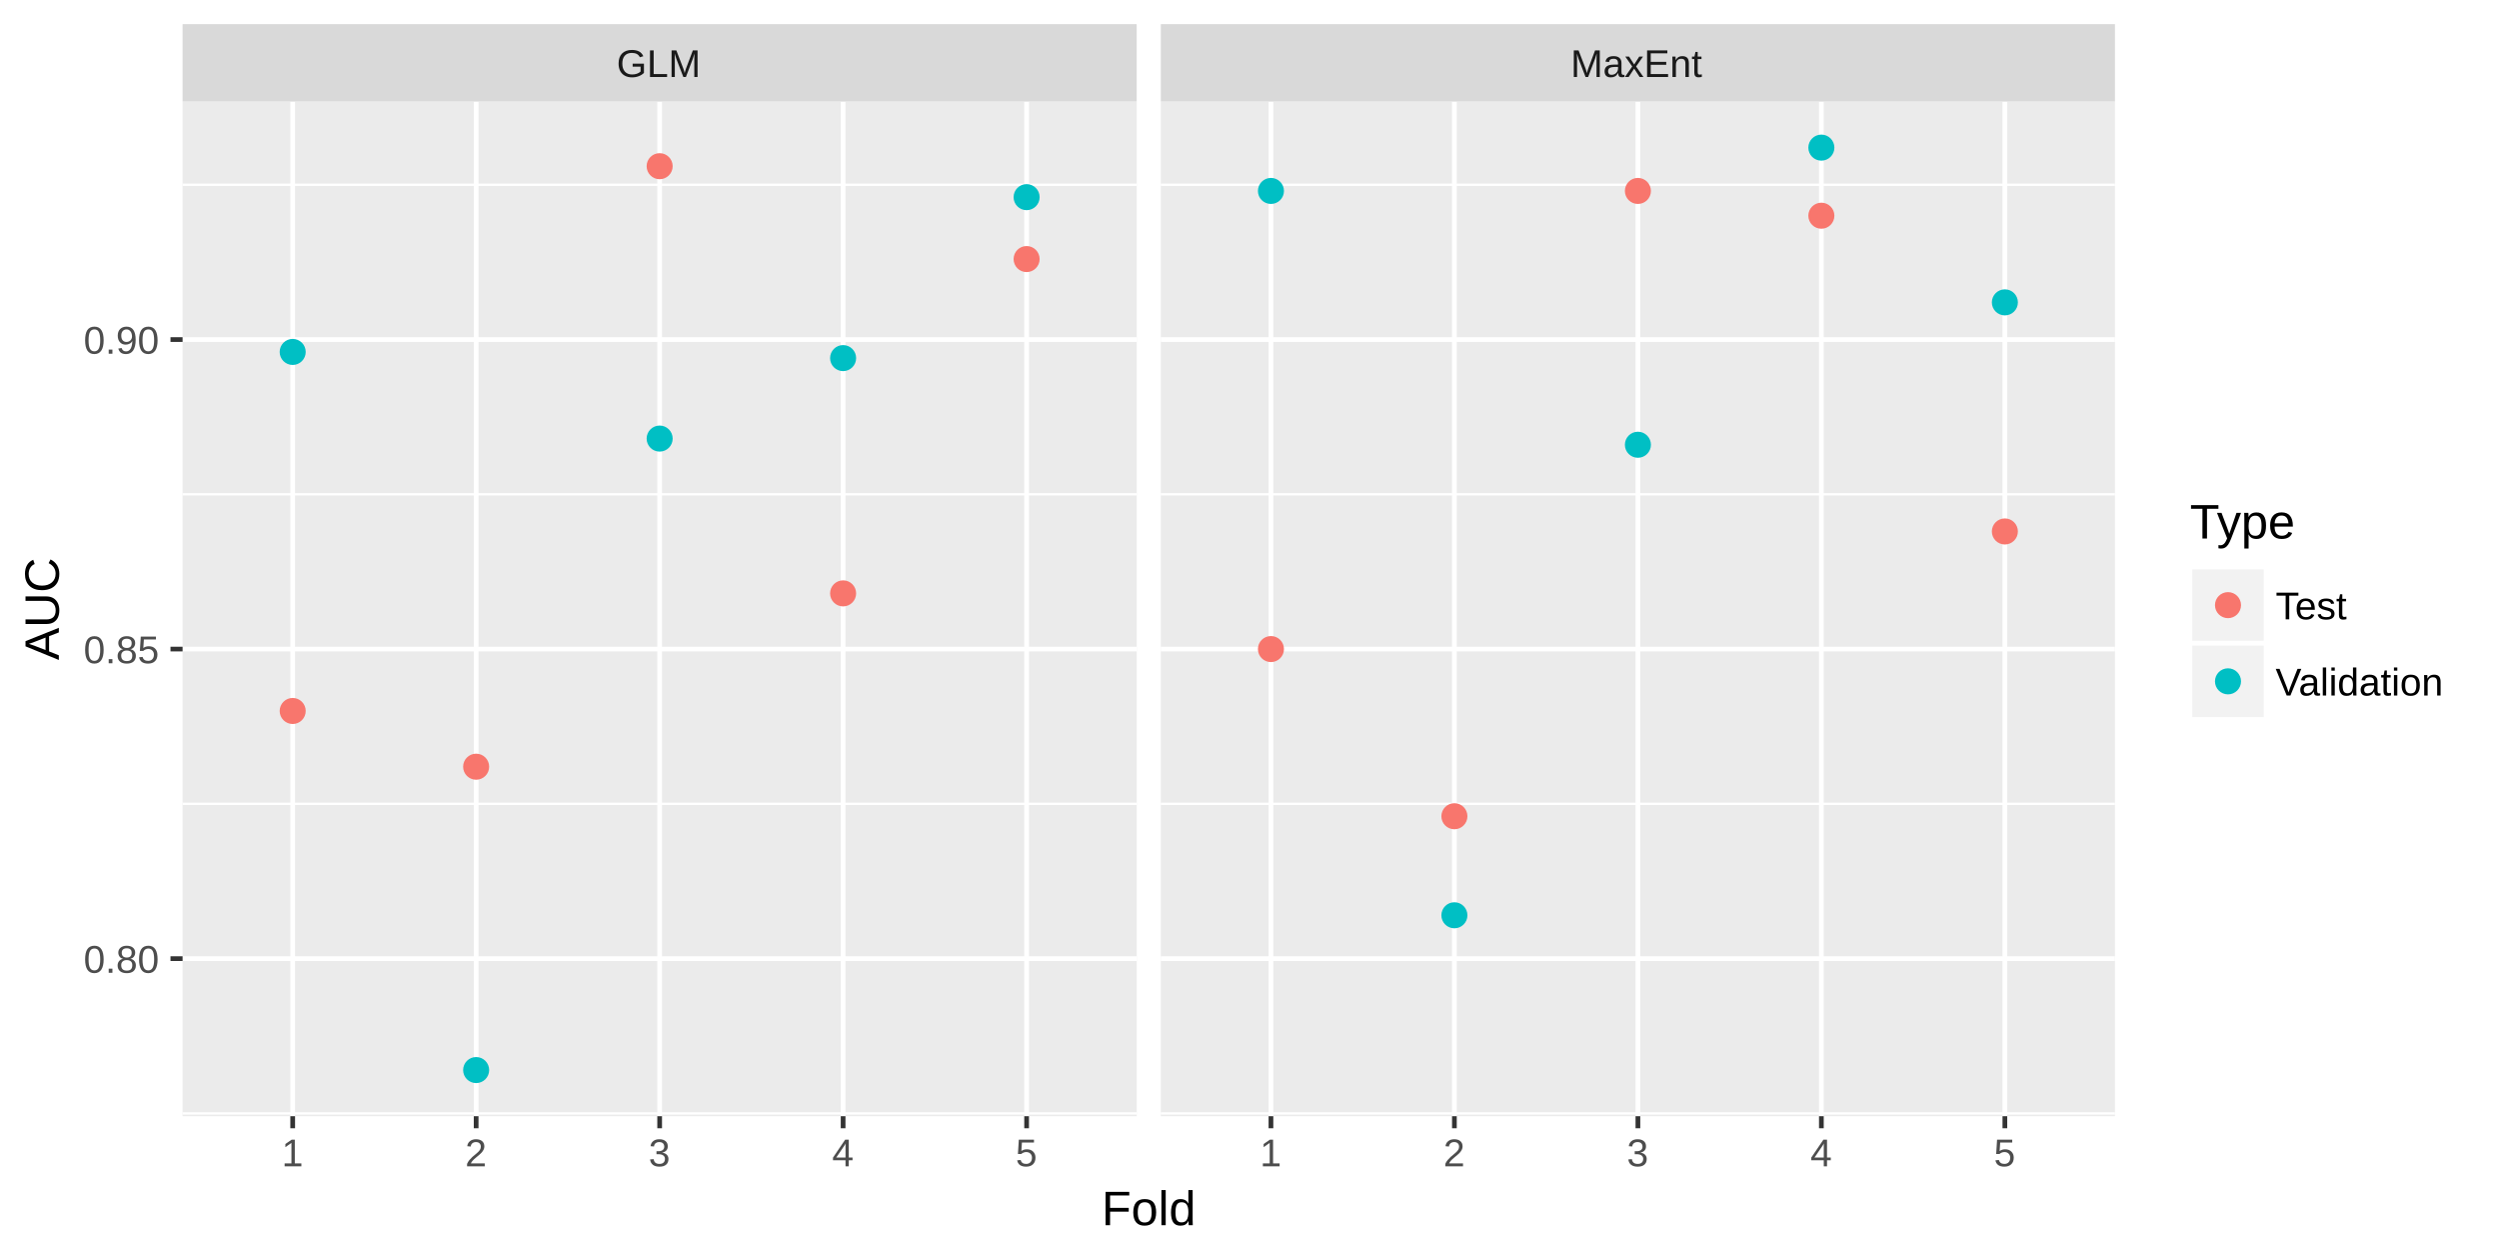
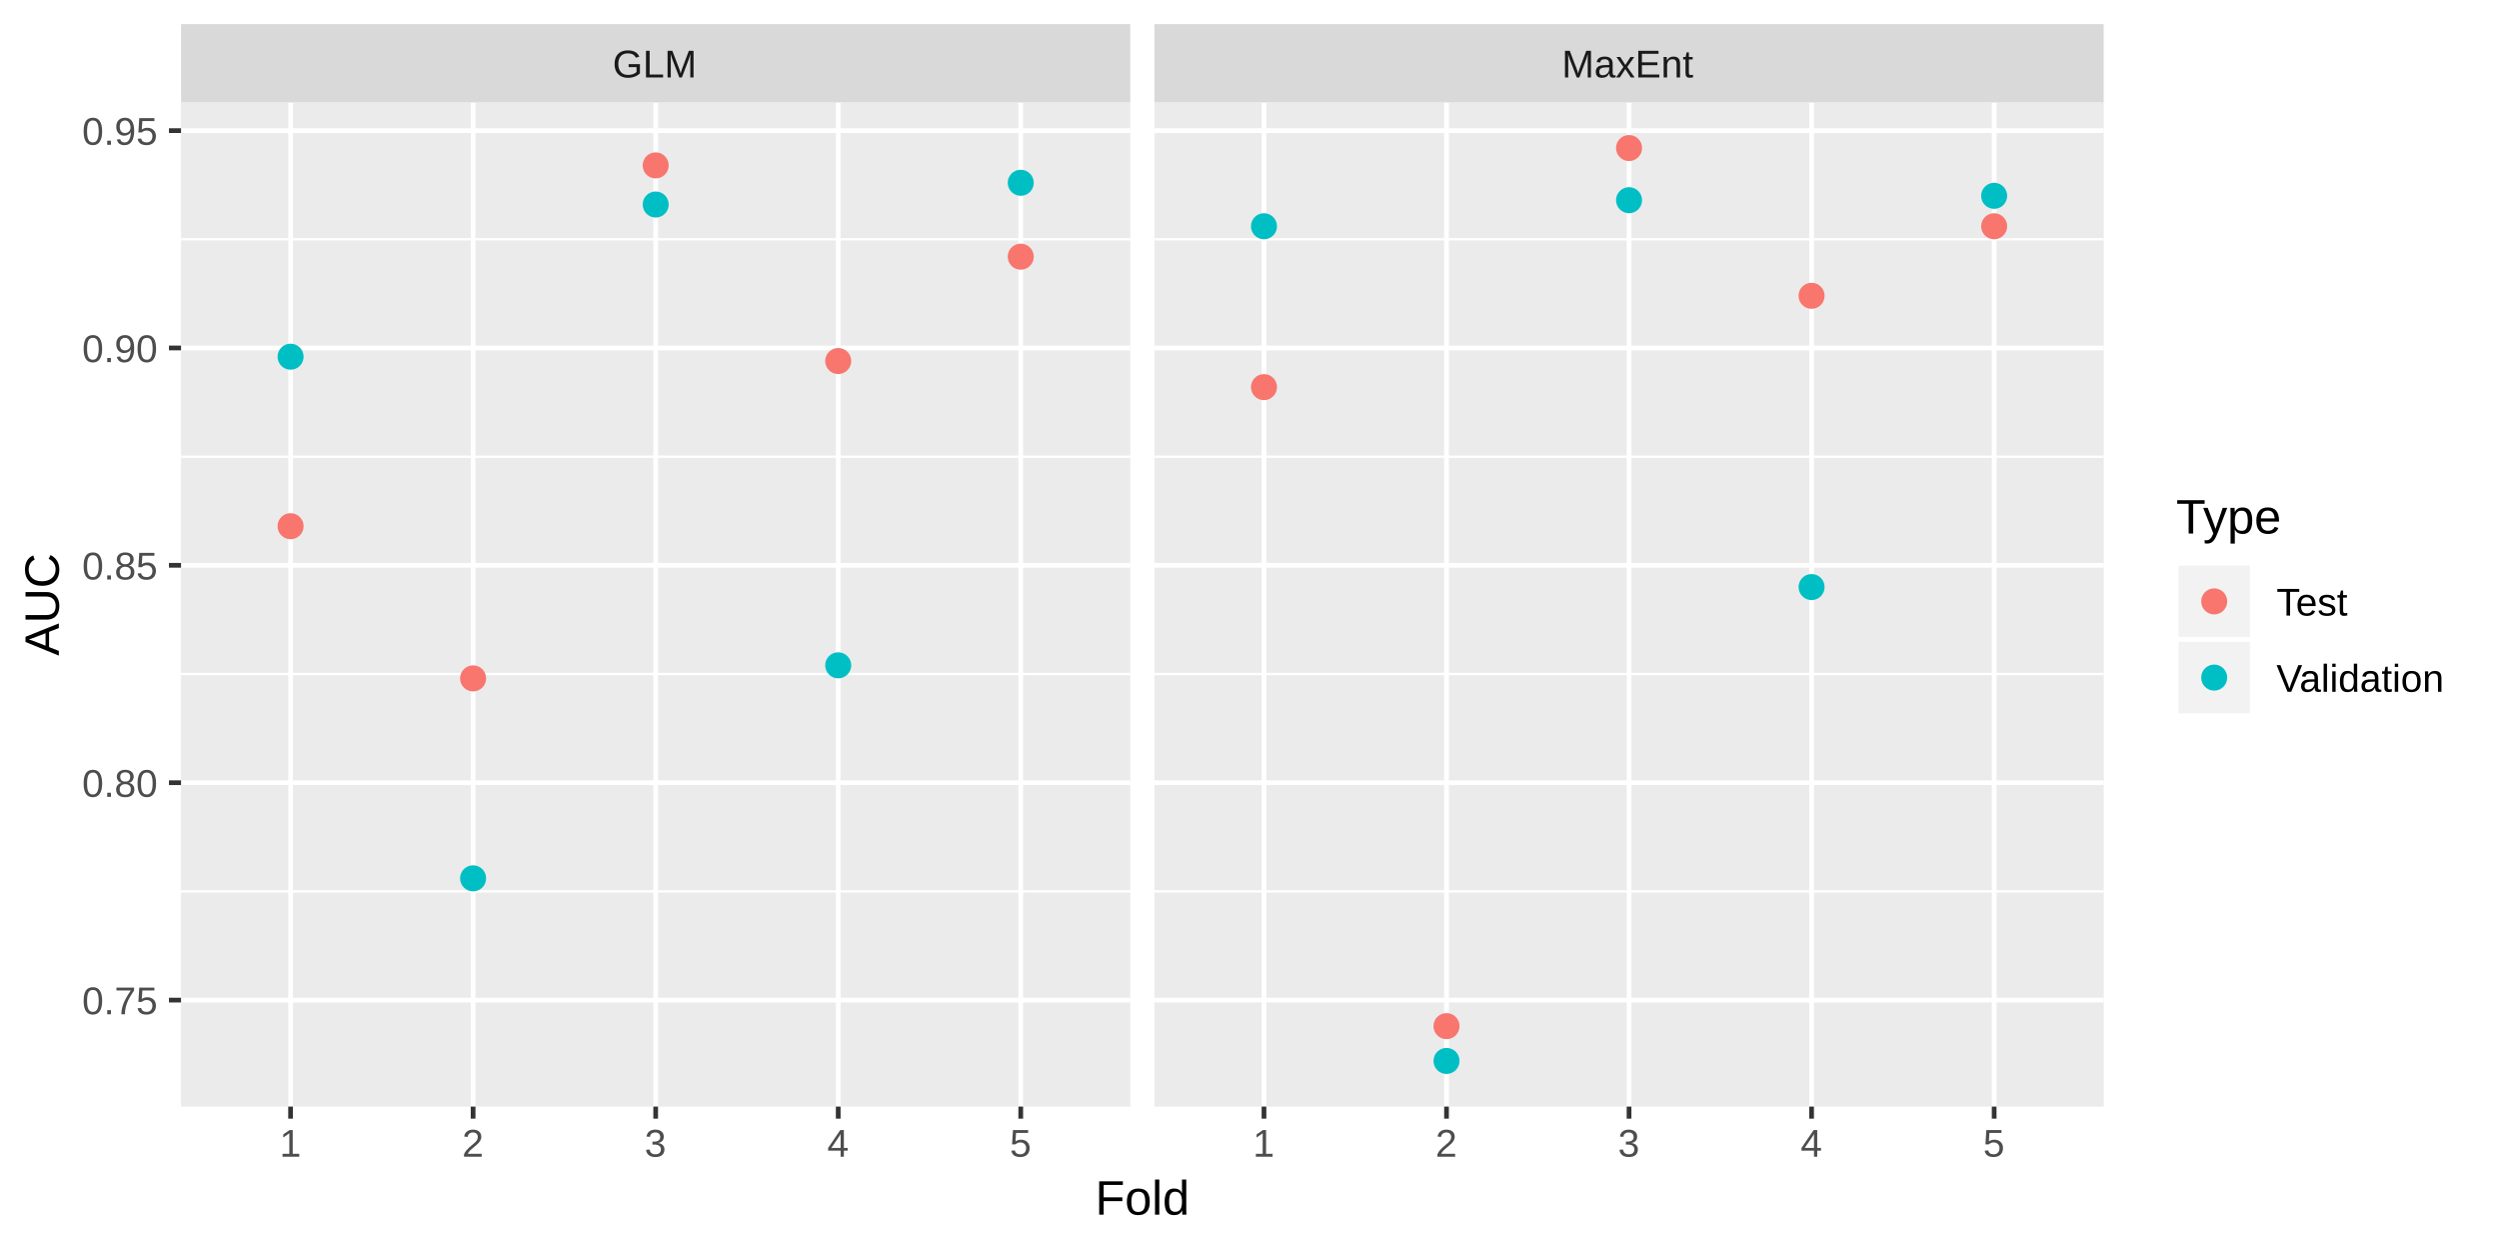
<svg xmlns="http://www.w3.org/2000/svg" viewBox="0 0 566.93 283.46">
  <defs>
    <style type="text/css">
    line, polyline, path, rect, circle {
      fill: none;
      stroke: #000000;
      stroke-linecap: round;
      stroke-linejoin: round;
      stroke-miterlimit: 10.00;
    }
  </style>
  </defs>
  <rect width="100%" height="100%" style="stroke: none; fill: #FFFFFF;" />
  <rect x="0.00" y="0.00" width="566.93" height="283.46" style="stroke-width: 1.07; stroke: #FFFFFF; fill: #FFFFFF;" />
  <defs>
-     <clipPath id="cpNDEuNDIyNnwyNTcuODczfDI1My4xMjF8MjMuMDE2NQ==">
-       <rect x="41.42" y="23.02" width="216.45" height="230.10" />
+     <clipPath id="cpNDEuMDczNXwyNTYuNDE5fDI1MC45Mzl8MjMuMjE1Mw==">
+       <rect x="41.07" y="23.22" width="215.35" height="227.72" />
    </clipPath>
  </defs>
-   <rect x="41.42" y="23.02" width="216.45" height="230.10" style="stroke-width: 1.07; stroke: none; fill: #EBEBEB;" clip-path="url(#cpNDEuNDIyNnwyNTcuODczfDI1My4xMjF8MjMuMDE2NQ==)" />
-   <polyline points="41.42,252.49 257.87,252.49 " style="stroke-width: 0.53; stroke: #FFFFFF; stroke-linecap: butt;" clip-path="url(#cpNDEuNDIyNnwyNTcuODczfDI1My4xMjF8MjMuMDE2NQ==)" />
-   <polyline points="41.42,182.29 257.87,182.29 " style="stroke-width: 0.53; stroke: #FFFFFF; stroke-linecap: butt;" clip-path="url(#cpNDEuNDIyNnwyNTcuODczfDI1My4xMjF8MjMuMDE2NQ==)" />
-   <polyline points="41.42,112.10 257.87,112.10 " style="stroke-width: 0.53; stroke: #FFFFFF; stroke-linecap: butt;" clip-path="url(#cpNDEuNDIyNnwyNTcuODczfDI1My4xMjF8MjMuMDE2NQ==)" />
-   <polyline points="41.42,41.90 257.87,41.90 " style="stroke-width: 0.53; stroke: #FFFFFF; stroke-linecap: butt;" clip-path="url(#cpNDEuNDIyNnwyNTcuODczfDI1My4xMjF8MjMuMDE2NQ==)" />
-   <polyline points="41.42,217.39 257.87,217.39 " style="stroke-width: 1.07; stroke: #FFFFFF; stroke-linecap: butt;" clip-path="url(#cpNDEuNDIyNnwyNTcuODczfDI1My4xMjF8MjMuMDE2NQ==)" />
-   <polyline points="41.42,147.19 257.87,147.19 " style="stroke-width: 1.07; stroke: #FFFFFF; stroke-linecap: butt;" clip-path="url(#cpNDEuNDIyNnwyNTcuODczfDI1My4xMjF8MjMuMDE2NQ==)" />
-   <polyline points="41.42,77.00 257.87,77.00 " style="stroke-width: 1.07; stroke: #FFFFFF; stroke-linecap: butt;" clip-path="url(#cpNDEuNDIyNnwyNTcuODczfDI1My4xMjF8MjMuMDE2NQ==)" />
-   <polyline points="66.40,253.12 66.40,23.02 " style="stroke-width: 1.07; stroke: #FFFFFF; stroke-linecap: butt;" clip-path="url(#cpNDEuNDIyNnwyNTcuODczfDI1My4xMjF8MjMuMDE2NQ==)" />
-   <polyline points="108.02,253.12 108.02,23.02 " style="stroke-width: 1.07; stroke: #FFFFFF; stroke-linecap: butt;" clip-path="url(#cpNDEuNDIyNnwyNTcuODczfDI1My4xMjF8MjMuMDE2NQ==)" />
-   <polyline points="149.65,253.12 149.65,23.02 " style="stroke-width: 1.07; stroke: #FFFFFF; stroke-linecap: butt;" clip-path="url(#cpNDEuNDIyNnwyNTcuODczfDI1My4xMjF8MjMuMDE2NQ==)" />
-   <polyline points="191.27,253.12 191.27,23.02 " style="stroke-width: 1.07; stroke: #FFFFFF; stroke-linecap: butt;" clip-path="url(#cpNDEuNDIyNnwyNTcuODczfDI1My4xMjF8MjMuMDE2NQ==)" />
-   <polyline points="232.90,253.12 232.90,23.02 " style="stroke-width: 1.07; stroke: #FFFFFF; stroke-linecap: butt;" clip-path="url(#cpNDEuNDIyNnwyNTcuODczfDI1My4xMjF8MjMuMDE2NQ==)" />
-   <circle cx="66.40" cy="161.23" r="1.95pt" style="stroke-width: 0.71; stroke: #F8766D; fill: #F8766D;" clip-path="url(#cpNDEuNDIyNnwyNTcuODczfDI1My4xMjF8MjMuMDE2NQ==)" />
-   <circle cx="66.40" cy="79.81" r="1.95pt" style="stroke-width: 0.71; stroke: #00BFC4; fill: #00BFC4;" clip-path="url(#cpNDEuNDIyNnwyNTcuODczfDI1My4xMjF8MjMuMDE2NQ==)" />
-   <circle cx="108.02" cy="173.87" r="1.95pt" style="stroke-width: 0.71; stroke: #F8766D; fill: #F8766D;" clip-path="url(#cpNDEuNDIyNnwyNTcuODczfDI1My4xMjF8MjMuMDE2NQ==)" />
-   <circle cx="108.02" cy="242.66" r="1.95pt" style="stroke-width: 0.71; stroke: #00BFC4; fill: #00BFC4;" clip-path="url(#cpNDEuNDIyNnwyNTcuODczfDI1My4xMjF8MjMuMDE2NQ==)" />
-   <circle cx="149.65" cy="37.69" r="1.95pt" style="stroke-width: 0.71; stroke: #F8766D; fill: #F8766D;" clip-path="url(#cpNDEuNDIyNnwyNTcuODczfDI1My4xMjF8MjMuMDE2NQ==)" />
-   <circle cx="149.65" cy="99.46" r="1.95pt" style="stroke-width: 0.71; stroke: #00BFC4; fill: #00BFC4;" clip-path="url(#cpNDEuNDIyNnwyNTcuODczfDI1My4xMjF8MjMuMDE2NQ==)" />
-   <circle cx="191.27" cy="134.56" r="1.95pt" style="stroke-width: 0.71; stroke: #F8766D; fill: #F8766D;" clip-path="url(#cpNDEuNDIyNnwyNTcuODczfDI1My4xMjF8MjMuMDE2NQ==)" />
-   <circle cx="191.27" cy="81.21" r="1.95pt" style="stroke-width: 0.71; stroke: #00BFC4; fill: #00BFC4;" clip-path="url(#cpNDEuNDIyNnwyNTcuODczfDI1My4xMjF8MjMuMDE2NQ==)" />
-   <circle cx="232.90" cy="58.75" r="1.95pt" style="stroke-width: 0.71; stroke: #F8766D; fill: #F8766D;" clip-path="url(#cpNDEuNDIyNnwyNTcuODczfDI1My4xMjF8MjMuMDE2NQ==)" />
-   <circle cx="232.90" cy="44.71" r="1.95pt" style="stroke-width: 0.71; stroke: #00BFC4; fill: #00BFC4;" clip-path="url(#cpNDEuNDIyNnwyNTcuODczfDI1My4xMjF8MjMuMDE2NQ==)" />
+   <rect x="41.07" y="23.22" width="215.35" height="227.72" style="stroke-width: 1.07; stroke: none; fill: #EBEBEB;" clip-path="url(#cpNDEuMDczNXwyNTYuNDE5fDI1MC45Mzl8MjMuMjE1Mw==)" />
+   <polyline points="41.07,202.14 256.42,202.14 " style="stroke-width: 0.53; stroke: #FFFFFF; stroke-linecap: butt;" clip-path="url(#cpNDEuMDczNXwyNTYuNDE5fDI1MC45Mzl8MjMuMjE1Mw==)" />
+   <polyline points="41.07,152.85 256.42,152.85 " style="stroke-width: 0.53; stroke: #FFFFFF; stroke-linecap: butt;" clip-path="url(#cpNDEuMDczNXwyNTYuNDE5fDI1MC45Mzl8MjMuMjE1Mw==)" />
+   <polyline points="41.07,103.56 256.42,103.56 " style="stroke-width: 0.53; stroke: #FFFFFF; stroke-linecap: butt;" clip-path="url(#cpNDEuMDczNXwyNTYuNDE5fDI1MC45Mzl8MjMuMjE1Mw==)" />
+   <polyline points="41.07,54.27 256.42,54.27 " style="stroke-width: 0.53; stroke: #FFFFFF; stroke-linecap: butt;" clip-path="url(#cpNDEuMDczNXwyNTYuNDE5fDI1MC45Mzl8MjMuMjE1Mw==)" />
+   <polyline points="41.07,226.79 256.42,226.79 " style="stroke-width: 1.07; stroke: #FFFFFF; stroke-linecap: butt;" clip-path="url(#cpNDEuMDczNXwyNTYuNDE5fDI1MC45Mzl8MjMuMjE1Mw==)" />
+   <polyline points="41.07,177.50 256.42,177.50 " style="stroke-width: 1.07; stroke: #FFFFFF; stroke-linecap: butt;" clip-path="url(#cpNDEuMDczNXwyNTYuNDE5fDI1MC45Mzl8MjMuMjE1Mw==)" />
+   <polyline points="41.07,128.20 256.42,128.20 " style="stroke-width: 1.07; stroke: #FFFFFF; stroke-linecap: butt;" clip-path="url(#cpNDEuMDczNXwyNTYuNDE5fDI1MC45Mzl8MjMuMjE1Mw==)" />
+   <polyline points="41.07,78.91 256.42,78.91 " style="stroke-width: 1.07; stroke: #FFFFFF; stroke-linecap: butt;" clip-path="url(#cpNDEuMDczNXwyNTYuNDE5fDI1MC45Mzl8MjMuMjE1Mw==)" />
+   <polyline points="41.07,29.62 256.42,29.62 " style="stroke-width: 1.07; stroke: #FFFFFF; stroke-linecap: butt;" clip-path="url(#cpNDEuMDczNXwyNTYuNDE5fDI1MC45Mzl8MjMuMjE1Mw==)" />
+   <polyline points="65.92,250.94 65.92,23.22 " style="stroke-width: 1.07; stroke: #FFFFFF; stroke-linecap: butt;" clip-path="url(#cpNDEuMDczNXwyNTYuNDE5fDI1MC45Mzl8MjMuMjE1Mw==)" />
+   <polyline points="107.33,250.94 107.33,23.22 " style="stroke-width: 1.07; stroke: #FFFFFF; stroke-linecap: butt;" clip-path="url(#cpNDEuMDczNXwyNTYuNDE5fDI1MC45Mzl8MjMuMjE1Mw==)" />
+   <polyline points="148.75,250.94 148.75,23.22 " style="stroke-width: 1.07; stroke: #FFFFFF; stroke-linecap: butt;" clip-path="url(#cpNDEuMDczNXwyNTYuNDE5fDI1MC45Mzl8MjMuMjE1Mw==)" />
+   <polyline points="190.16,250.94 190.16,23.22 " style="stroke-width: 1.07; stroke: #FFFFFF; stroke-linecap: butt;" clip-path="url(#cpNDEuMDczNXwyNTYuNDE5fDI1MC45Mzl8MjMuMjE1Mw==)" />
+   <polyline points="231.57,250.94 231.57,23.22 " style="stroke-width: 1.07; stroke: #FFFFFF; stroke-linecap: butt;" clip-path="url(#cpNDEuMDczNXwyNTYuNDE5fDI1MC45Mzl8MjMuMjE1Mw==)" />
+   <circle cx="65.92" cy="119.33" r="1.95pt" style="stroke-width: 0.71; stroke: #F8766D; fill: #F8766D;" clip-path="url(#cpNDEuMDczNXwyNTYuNDE5fDI1MC45Mzl8MjMuMjE1Mw==)" />
+   <circle cx="65.92" cy="80.89" r="1.95pt" style="stroke-width: 0.71; stroke: #00BFC4; fill: #00BFC4;" clip-path="url(#cpNDEuMDczNXwyNTYuNDE5fDI1MC45Mzl8MjMuMjE1Mw==)" />
+   <circle cx="107.33" cy="153.84" r="1.95pt" style="stroke-width: 0.71; stroke: #F8766D; fill: #F8766D;" clip-path="url(#cpNDEuMDczNXwyNTYuNDE5fDI1MC45Mzl8MjMuMjE1Mw==)" />
+   <circle cx="107.33" cy="199.18" r="1.95pt" style="stroke-width: 0.71; stroke: #00BFC4; fill: #00BFC4;" clip-path="url(#cpNDEuMDczNXwyNTYuNDE5fDI1MC45Mzl8MjMuMjE1Mw==)" />
+   <circle cx="148.75" cy="37.51" r="1.95pt" style="stroke-width: 0.71; stroke: #F8766D; fill: #F8766D;" clip-path="url(#cpNDEuMDczNXwyNTYuNDE5fDI1MC45Mzl8MjMuMjE1Mw==)" />
+   <circle cx="148.75" cy="46.38" r="1.95pt" style="stroke-width: 0.71; stroke: #00BFC4; fill: #00BFC4;" clip-path="url(#cpNDEuMDczNXwyNTYuNDE5fDI1MC45Mzl8MjMuMjE1Mw==)" />
+   <circle cx="190.16" cy="81.87" r="1.95pt" style="stroke-width: 0.71; stroke: #F8766D; fill: #F8766D;" clip-path="url(#cpNDEuMDczNXwyNTYuNDE5fDI1MC45Mzl8MjMuMjE1Mw==)" />
+   <circle cx="190.16" cy="150.88" r="1.95pt" style="stroke-width: 0.71; stroke: #00BFC4; fill: #00BFC4;" clip-path="url(#cpNDEuMDczNXwyNTYuNDE5fDI1MC45Mzl8MjMuMjE1Mw==)" />
+   <circle cx="231.57" cy="58.21" r="1.95pt" style="stroke-width: 0.71; stroke: #F8766D; fill: #F8766D;" clip-path="url(#cpNDEuMDczNXwyNTYuNDE5fDI1MC45Mzl8MjMuMjE1Mw==)" />
+   <circle cx="231.57" cy="41.45" r="1.95pt" style="stroke-width: 0.71; stroke: #00BFC4; fill: #00BFC4;" clip-path="url(#cpNDEuMDczNXwyNTYuNDE5fDI1MC45Mzl8MjMuMjE1Mw==)" />
  <defs>
    <clipPath id="cpMHw1NjYuOTI5fDI4My40NjV8MA==">
      <rect x="0.00" y="0.00" width="566.93" height="283.46" />
    </clipPath>
  </defs>
  <defs>
-     <clipPath id="cpMjYzLjM1M3w0NzkuODA0fDI1My4xMjF8MjMuMDE2NQ==">
-       <rect x="263.35" y="23.02" width="216.45" height="230.10" />
+     <clipPath id="cpMjYxLjg5OHw0NzcuMjQ0fDI1MC45Mzl8MjMuMjE1Mw==">
+       <rect x="261.90" y="23.22" width="215.35" height="227.72" />
    </clipPath>
  </defs>
-   <rect x="263.35" y="23.02" width="216.45" height="230.10" style="stroke-width: 1.07; stroke: none; fill: #EBEBEB;" clip-path="url(#cpMjYzLjM1M3w0NzkuODA0fDI1My4xMjF8MjMuMDE2NQ==)" />
-   <polyline points="263.35,252.49 479.80,252.49 " style="stroke-width: 0.53; stroke: #FFFFFF; stroke-linecap: butt;" clip-path="url(#cpMjYzLjM1M3w0NzkuODA0fDI1My4xMjF8MjMuMDE2NQ==)" />
-   <polyline points="263.35,182.29 479.80,182.29 " style="stroke-width: 0.53; stroke: #FFFFFF; stroke-linecap: butt;" clip-path="url(#cpMjYzLjM1M3w0NzkuODA0fDI1My4xMjF8MjMuMDE2NQ==)" />
-   <polyline points="263.35,112.10 479.80,112.10 " style="stroke-width: 0.53; stroke: #FFFFFF; stroke-linecap: butt;" clip-path="url(#cpMjYzLjM1M3w0NzkuODA0fDI1My4xMjF8MjMuMDE2NQ==)" />
-   <polyline points="263.35,41.90 479.80,41.90 " style="stroke-width: 0.53; stroke: #FFFFFF; stroke-linecap: butt;" clip-path="url(#cpMjYzLjM1M3w0NzkuODA0fDI1My4xMjF8MjMuMDE2NQ==)" />
-   <polyline points="263.35,217.39 479.80,217.39 " style="stroke-width: 1.07; stroke: #FFFFFF; stroke-linecap: butt;" clip-path="url(#cpMjYzLjM1M3w0NzkuODA0fDI1My4xMjF8MjMuMDE2NQ==)" />
-   <polyline points="263.35,147.19 479.80,147.19 " style="stroke-width: 1.07; stroke: #FFFFFF; stroke-linecap: butt;" clip-path="url(#cpMjYzLjM1M3w0NzkuODA0fDI1My4xMjF8MjMuMDE2NQ==)" />
-   <polyline points="263.35,77.00 479.80,77.00 " style="stroke-width: 1.07; stroke: #FFFFFF; stroke-linecap: butt;" clip-path="url(#cpMjYzLjM1M3w0NzkuODA0fDI1My4xMjF8MjMuMDE2NQ==)" />
-   <polyline points="288.33,253.12 288.33,23.02 " style="stroke-width: 1.07; stroke: #FFFFFF; stroke-linecap: butt;" clip-path="url(#cpMjYzLjM1M3w0NzkuODA0fDI1My4xMjF8MjMuMDE2NQ==)" />
-   <polyline points="329.95,253.12 329.95,23.02 " style="stroke-width: 1.07; stroke: #FFFFFF; stroke-linecap: butt;" clip-path="url(#cpMjYzLjM1M3w0NzkuODA0fDI1My4xMjF8MjMuMDE2NQ==)" />
-   <polyline points="371.58,253.12 371.58,23.02 " style="stroke-width: 1.07; stroke: #FFFFFF; stroke-linecap: butt;" clip-path="url(#cpMjYzLjM1M3w0NzkuODA0fDI1My4xMjF8MjMuMDE2NQ==)" />
-   <polyline points="413.20,253.12 413.20,23.02 " style="stroke-width: 1.07; stroke: #FFFFFF; stroke-linecap: butt;" clip-path="url(#cpMjYzLjM1M3w0NzkuODA0fDI1My4xMjF8MjMuMDE2NQ==)" />
-   <polyline points="454.83,253.12 454.83,23.02 " style="stroke-width: 1.07; stroke: #FFFFFF; stroke-linecap: butt;" clip-path="url(#cpMjYzLjM1M3w0NzkuODA0fDI1My4xMjF8MjMuMDE2NQ==)" />
-   <circle cx="288.33" cy="147.19" r="1.95pt" style="stroke-width: 0.71; stroke: #F8766D; fill: #F8766D;" clip-path="url(#cpMjYzLjM1M3w0NzkuODA0fDI1My4xMjF8MjMuMDE2NQ==)" />
-   <circle cx="288.33" cy="43.30" r="1.95pt" style="stroke-width: 0.71; stroke: #00BFC4; fill: #00BFC4;" clip-path="url(#cpMjYzLjM1M3w0NzkuODA0fDI1My4xMjF8MjMuMDE2NQ==)" />
-   <circle cx="329.95" cy="185.10" r="1.95pt" style="stroke-width: 0.71; stroke: #F8766D; fill: #F8766D;" clip-path="url(#cpMjYzLjM1M3w0NzkuODA0fDI1My4xMjF8MjMuMDE2NQ==)" />
-   <circle cx="329.95" cy="207.56" r="1.95pt" style="stroke-width: 0.71; stroke: #00BFC4; fill: #00BFC4;" clip-path="url(#cpMjYzLjM1M3w0NzkuODA0fDI1My4xMjF8MjMuMDE2NQ==)" />
-   <circle cx="371.58" cy="43.30" r="1.95pt" style="stroke-width: 0.71; stroke: #F8766D; fill: #F8766D;" clip-path="url(#cpMjYzLjM1M3w0NzkuODA0fDI1My4xMjF8MjMuMDE2NQ==)" />
-   <circle cx="371.58" cy="100.86" r="1.95pt" style="stroke-width: 0.71; stroke: #00BFC4; fill: #00BFC4;" clip-path="url(#cpMjYzLjM1M3w0NzkuODA0fDI1My4xMjF8MjMuMDE2NQ==)" />
-   <circle cx="413.20" cy="48.92" r="1.95pt" style="stroke-width: 0.71; stroke: #F8766D; fill: #F8766D;" clip-path="url(#cpMjYzLjM1M3w0NzkuODA0fDI1My4xMjF8MjMuMDE2NQ==)" />
-   <circle cx="413.20" cy="33.48" r="1.95pt" style="stroke-width: 0.71; stroke: #00BFC4; fill: #00BFC4;" clip-path="url(#cpMjYzLjM1M3w0NzkuODA0fDI1My4xMjF8MjMuMDE2NQ==)" />
-   <circle cx="454.83" cy="120.52" r="1.95pt" style="stroke-width: 0.71; stroke: #F8766D; fill: #F8766D;" clip-path="url(#cpMjYzLjM1M3w0NzkuODA0fDI1My4xMjF8MjMuMDE2NQ==)" />
-   <circle cx="454.83" cy="68.57" r="1.95pt" style="stroke-width: 0.71; stroke: #00BFC4; fill: #00BFC4;" clip-path="url(#cpMjYzLjM1M3w0NzkuODA0fDI1My4xMjF8MjMuMDE2NQ==)" />
+   <rect x="261.90" y="23.22" width="215.35" height="227.72" style="stroke-width: 1.07; stroke: none; fill: #EBEBEB;" clip-path="url(#cpMjYxLjg5OHw0NzcuMjQ0fDI1MC45Mzl8MjMuMjE1Mw==)" />
+   <polyline points="261.90,202.14 477.24,202.14 " style="stroke-width: 0.53; stroke: #FFFFFF; stroke-linecap: butt;" clip-path="url(#cpMjYxLjg5OHw0NzcuMjQ0fDI1MC45Mzl8MjMuMjE1Mw==)" />
+   <polyline points="261.90,152.85 477.24,152.85 " style="stroke-width: 0.53; stroke: #FFFFFF; stroke-linecap: butt;" clip-path="url(#cpMjYxLjg5OHw0NzcuMjQ0fDI1MC45Mzl8MjMuMjE1Mw==)" />
+   <polyline points="261.90,103.56 477.24,103.56 " style="stroke-width: 0.53; stroke: #FFFFFF; stroke-linecap: butt;" clip-path="url(#cpMjYxLjg5OHw0NzcuMjQ0fDI1MC45Mzl8MjMuMjE1Mw==)" />
+   <polyline points="261.90,54.27 477.24,54.27 " style="stroke-width: 0.53; stroke: #FFFFFF; stroke-linecap: butt;" clip-path="url(#cpMjYxLjg5OHw0NzcuMjQ0fDI1MC45Mzl8MjMuMjE1Mw==)" />
+   <polyline points="261.90,226.79 477.24,226.79 " style="stroke-width: 1.07; stroke: #FFFFFF; stroke-linecap: butt;" clip-path="url(#cpMjYxLjg5OHw0NzcuMjQ0fDI1MC45Mzl8MjMuMjE1Mw==)" />
+   <polyline points="261.90,177.50 477.24,177.50 " style="stroke-width: 1.07; stroke: #FFFFFF; stroke-linecap: butt;" clip-path="url(#cpMjYxLjg5OHw0NzcuMjQ0fDI1MC45Mzl8MjMuMjE1Mw==)" />
+   <polyline points="261.90,128.20 477.24,128.20 " style="stroke-width: 1.07; stroke: #FFFFFF; stroke-linecap: butt;" clip-path="url(#cpMjYxLjg5OHw0NzcuMjQ0fDI1MC45Mzl8MjMuMjE1Mw==)" />
+   <polyline points="261.90,78.91 477.24,78.91 " style="stroke-width: 1.07; stroke: #FFFFFF; stroke-linecap: butt;" clip-path="url(#cpMjYxLjg5OHw0NzcuMjQ0fDI1MC45Mzl8MjMuMjE1Mw==)" />
+   <polyline points="261.90,29.62 477.24,29.62 " style="stroke-width: 1.07; stroke: #FFFFFF; stroke-linecap: butt;" clip-path="url(#cpMjYxLjg5OHw0NzcuMjQ0fDI1MC45Mzl8MjMuMjE1Mw==)" />
+   <polyline points="286.75,250.94 286.75,23.22 " style="stroke-width: 1.07; stroke: #FFFFFF; stroke-linecap: butt;" clip-path="url(#cpMjYxLjg5OHw0NzcuMjQ0fDI1MC45Mzl8MjMuMjE1Mw==)" />
+   <polyline points="328.16,250.94 328.16,23.22 " style="stroke-width: 1.07; stroke: #FFFFFF; stroke-linecap: butt;" clip-path="url(#cpMjYxLjg5OHw0NzcuMjQ0fDI1MC45Mzl8MjMuMjE1Mw==)" />
+   <polyline points="369.57,250.94 369.57,23.22 " style="stroke-width: 1.07; stroke: #FFFFFF; stroke-linecap: butt;" clip-path="url(#cpMjYxLjg5OHw0NzcuMjQ0fDI1MC45Mzl8MjMuMjE1Mw==)" />
+   <polyline points="410.98,250.94 410.98,23.22 " style="stroke-width: 1.07; stroke: #FFFFFF; stroke-linecap: butt;" clip-path="url(#cpMjYxLjg5OHw0NzcuMjQ0fDI1MC45Mzl8MjMuMjE1Mw==)" />
+   <polyline points="452.40,250.94 452.40,23.22 " style="stroke-width: 1.07; stroke: #FFFFFF; stroke-linecap: butt;" clip-path="url(#cpMjYxLjg5OHw0NzcuMjQ0fDI1MC45Mzl8MjMuMjE1Mw==)" />
+   <circle cx="286.75" cy="87.79" r="1.95pt" style="stroke-width: 0.71; stroke: #F8766D; fill: #F8766D;" clip-path="url(#cpMjYxLjg5OHw0NzcuMjQ0fDI1MC45Mzl8MjMuMjE1Mw==)" />
+   <circle cx="286.75" cy="51.31" r="1.95pt" style="stroke-width: 0.71; stroke: #00BFC4; fill: #00BFC4;" clip-path="url(#cpMjYxLjg5OHw0NzcuMjQ0fDI1MC45Mzl8MjMuMjE1Mw==)" />
+   <circle cx="328.16" cy="232.70" r="1.95pt" style="stroke-width: 0.71; stroke: #F8766D; fill: #F8766D;" clip-path="url(#cpMjYxLjg5OHw0NzcuMjQ0fDI1MC45Mzl8MjMuMjE1Mw==)" />
+   <circle cx="328.16" cy="240.59" r="1.95pt" style="stroke-width: 0.71; stroke: #00BFC4; fill: #00BFC4;" clip-path="url(#cpMjYxLjg5OHw0NzcuMjQ0fDI1MC45Mzl8MjMuMjE1Mw==)" />
+   <circle cx="369.57" cy="33.57" r="1.95pt" style="stroke-width: 0.71; stroke: #F8766D; fill: #F8766D;" clip-path="url(#cpMjYxLjg5OHw0NzcuMjQ0fDI1MC45Mzl8MjMuMjE1Mw==)" />
+   <circle cx="369.57" cy="45.40" r="1.95pt" style="stroke-width: 0.71; stroke: #00BFC4; fill: #00BFC4;" clip-path="url(#cpMjYxLjg5OHw0NzcuMjQ0fDI1MC45Mzl8MjMuMjE1Mw==)" />
+   <circle cx="410.98" cy="67.08" r="1.95pt" style="stroke-width: 0.71; stroke: #F8766D; fill: #F8766D;" clip-path="url(#cpMjYxLjg5OHw0NzcuMjQ0fDI1MC45Mzl8MjMuMjE1Mw==)" />
+   <circle cx="410.98" cy="133.13" r="1.95pt" style="stroke-width: 0.71; stroke: #00BFC4; fill: #00BFC4;" clip-path="url(#cpMjYxLjg5OHw0NzcuMjQ0fDI1MC45Mzl8MjMuMjE1Mw==)" />
+   <circle cx="452.40" cy="51.31" r="1.95pt" style="stroke-width: 0.71; stroke: #F8766D; fill: #F8766D;" clip-path="url(#cpMjYxLjg5OHw0NzcuMjQ0fDI1MC45Mzl8MjMuMjE1Mw==)" />
+   <circle cx="452.40" cy="44.41" r="1.95pt" style="stroke-width: 0.71; stroke: #00BFC4; fill: #00BFC4;" clip-path="url(#cpMjYxLjg5OHw0NzcuMjQ0fDI1MC45Mzl8MjMuMjE1Mw==)" />
  <defs>
    <clipPath id="cpMHw1NjYuOTI5fDI4My40NjV8MA==">
      <rect x="0.00" y="0.00" width="566.93" height="283.46" />
    </clipPath>
  </defs>
  <defs>
-     <clipPath id="cpNDEuNDIyNnwyNTcuODczfDIzLjAxNjV8NS40Nzk0NQ==">
-       <rect x="41.42" y="5.48" width="216.45" height="17.54" />
+     <clipPath id="cpNDEuMDczNXwyNTYuNDE5fDIzLjIxNTN8NS40Nzk0NQ==">
+       <rect x="41.07" y="5.48" width="215.35" height="17.74" />
    </clipPath>
  </defs>
-   <rect x="41.42" y="5.48" width="216.45" height="17.54" style="stroke-width: 1.07; stroke: none; fill: #D9D9D9;" clip-path="url(#cpNDEuNDIyNnwyNTcuODczfDIzLjAxNjV8NS40Nzk0NQ==)" />
-   <g clip-path="url(#cpNDEuNDIyNnwyNTcuODczfDIzLjAxNjV8NS40Nzk0NQ==)">
-     <text x="139.90" y="17.47" style="font-size: 8.80px; fill: #1A1A1A; font-family: Arial;" textLength="19.50px" lengthAdjust="spacingAndGlyphs">GLM</text>
+   <rect x="41.07" y="5.48" width="215.35" height="17.74" style="stroke-width: 1.07; stroke: none; fill: #D9D9D9;" clip-path="url(#cpNDEuMDczNXwyNTYuNDE5fDIzLjIxNTN8NS40Nzk0NQ==)" />
+   <g clip-path="url(#cpNDEuMDczNXwyNTYuNDE5fDIzLjIxNTN8NS40Nzk0NQ==)">
+     <text x="138.99" y="17.57" style="font-size: 8.80px; fill: #1A1A1A; font-family: Arial;" textLength="19.50px" lengthAdjust="spacingAndGlyphs">GLM</text>
  </g>
  <defs>
    <clipPath id="cpMHw1NjYuOTI5fDI4My40NjV8MA==">
      <rect x="0.00" y="0.00" width="566.93" height="283.46" />
    </clipPath>
  </defs>
  <defs>
-     <clipPath id="cpMjYzLjM1M3w0NzkuODA0fDIzLjAxNjV8NS40Nzk0NQ==">
-       <rect x="263.35" y="5.48" width="216.45" height="17.54" />
+     <clipPath id="cpMjYxLjg5OHw0NzcuMjQ0fDIzLjIxNTN8NS40Nzk0NQ==">
+       <rect x="261.90" y="5.48" width="215.35" height="17.74" />
    </clipPath>
  </defs>
-   <rect x="263.35" y="5.48" width="216.45" height="17.54" style="stroke-width: 1.07; stroke: none; fill: #D9D9D9;" clip-path="url(#cpMjYzLjM1M3w0NzkuODA0fDIzLjAxNjV8NS40Nzk0NQ==)" />
-   <g clip-path="url(#cpMjYzLjM1M3w0NzkuODA0fDIzLjAxNjV8NS40Nzk0NQ==)">
-     <text x="356.32" y="17.47" style="font-size: 8.80px; fill: #1A1A1A; font-family: Arial;" textLength="30.51px" lengthAdjust="spacingAndGlyphs">MaxEnt</text>
+   <rect x="261.90" y="5.48" width="215.35" height="17.74" style="stroke-width: 1.07; stroke: none; fill: #D9D9D9;" clip-path="url(#cpMjYxLjg5OHw0NzcuMjQ0fDIzLjIxNTN8NS40Nzk0NQ==)" />
+   <g clip-path="url(#cpMjYxLjg5OHw0NzcuMjQ0fDIzLjIxNTN8NS40Nzk0NQ==)">
+     <text x="354.32" y="17.57" style="font-size: 8.80px; fill: #1A1A1A; font-family: Arial;" textLength="30.51px" lengthAdjust="spacingAndGlyphs">MaxEnt</text>
  </g>
  <defs>
    <clipPath id="cpMHw1NjYuOTI5fDI4My40NjV8MA==">
      <rect x="0.00" y="0.00" width="566.93" height="283.46" />
    </clipPath>
  </defs>
-   <polyline points="66.40,255.86 66.40,253.12 " style="stroke-width: 1.07; stroke: #333333; stroke-linecap: butt;" clip-path="url(#cpMHw1NjYuOTI5fDI4My40NjV8MA==)" />
-   <polyline points="108.02,255.86 108.02,253.12 " style="stroke-width: 1.07; stroke: #333333; stroke-linecap: butt;" clip-path="url(#cpMHw1NjYuOTI5fDI4My40NjV8MA==)" />
-   <polyline points="149.65,255.86 149.65,253.12 " style="stroke-width: 1.07; stroke: #333333; stroke-linecap: butt;" clip-path="url(#cpMHw1NjYuOTI5fDI4My40NjV8MA==)" />
-   <polyline points="191.27,255.86 191.27,253.12 " style="stroke-width: 1.07; stroke: #333333; stroke-linecap: butt;" clip-path="url(#cpMHw1NjYuOTI5fDI4My40NjV8MA==)" />
-   <polyline points="232.90,255.86 232.90,253.12 " style="stroke-width: 1.07; stroke: #333333; stroke-linecap: butt;" clip-path="url(#cpMHw1NjYuOTI5fDI4My40NjV8MA==)" />
+   <polyline points="65.92,253.68 65.92,250.94 " style="stroke-width: 1.07; stroke: #333333; stroke-linecap: butt;" clip-path="url(#cpMHw1NjYuOTI5fDI4My40NjV8MA==)" />
+   <polyline points="107.33,253.68 107.33,250.94 " style="stroke-width: 1.07; stroke: #333333; stroke-linecap: butt;" clip-path="url(#cpMHw1NjYuOTI5fDI4My40NjV8MA==)" />
+   <polyline points="148.75,253.68 148.75,250.94 " style="stroke-width: 1.07; stroke: #333333; stroke-linecap: butt;" clip-path="url(#cpMHw1NjYuOTI5fDI4My40NjV8MA==)" />
+   <polyline points="190.16,253.68 190.16,250.94 " style="stroke-width: 1.07; stroke: #333333; stroke-linecap: butt;" clip-path="url(#cpMHw1NjYuOTI5fDI4My40NjV8MA==)" />
+   <polyline points="231.57,253.68 231.57,250.94 " style="stroke-width: 1.07; stroke: #333333; stroke-linecap: butt;" clip-path="url(#cpMHw1NjYuOTI5fDI4My40NjV8MA==)" />
  <g clip-path="url(#cpMHw1NjYuOTI5fDI4My40NjV8MA==)">
-     <text x="63.90" y="264.49" style="font-size: 8.80px; fill: #4D4D4D; font-family: Arial;" textLength="5.01px" lengthAdjust="spacingAndGlyphs">1</text>
+     <text x="63.42" y="262.31" style="font-size: 8.80px; fill: #4D4D4D; font-family: Arial;" textLength="5.01px" lengthAdjust="spacingAndGlyphs">1</text>
  </g>
  <g clip-path="url(#cpMHw1NjYuOTI5fDI4My40NjV8MA==)">
-     <text x="105.52" y="264.49" style="font-size: 8.80px; fill: #4D4D4D; font-family: Arial;" textLength="5.01px" lengthAdjust="spacingAndGlyphs">2</text>
+     <text x="104.83" y="262.31" style="font-size: 8.80px; fill: #4D4D4D; font-family: Arial;" textLength="5.01px" lengthAdjust="spacingAndGlyphs">2</text>
  </g>
  <g clip-path="url(#cpMHw1NjYuOTI5fDI4My40NjV8MA==)">
-     <text x="147.15" y="264.49" style="font-size: 8.80px; fill: #4D4D4D; font-family: Arial;" textLength="5.01px" lengthAdjust="spacingAndGlyphs">3</text>
+     <text x="146.24" y="262.31" style="font-size: 8.80px; fill: #4D4D4D; font-family: Arial;" textLength="5.01px" lengthAdjust="spacingAndGlyphs">3</text>
  </g>
  <g clip-path="url(#cpMHw1NjYuOTI5fDI4My40NjV8MA==)">
-     <text x="188.77" y="264.49" style="font-size: 8.80px; fill: #4D4D4D; font-family: Arial;" textLength="5.01px" lengthAdjust="spacingAndGlyphs">4</text>
+     <text x="187.66" y="262.31" style="font-size: 8.80px; fill: #4D4D4D; font-family: Arial;" textLength="5.01px" lengthAdjust="spacingAndGlyphs">4</text>
  </g>
  <g clip-path="url(#cpMHw1NjYuOTI5fDI4My40NjV8MA==)">
-     <text x="230.40" y="264.49" style="font-size: 8.80px; fill: #4D4D4D; font-family: Arial;" textLength="5.01px" lengthAdjust="spacingAndGlyphs">5</text>
+     <text x="229.07" y="262.31" style="font-size: 8.80px; fill: #4D4D4D; font-family: Arial;" textLength="5.01px" lengthAdjust="spacingAndGlyphs">5</text>
  </g>
-   <polyline points="288.33,255.86 288.33,253.12 " style="stroke-width: 1.07; stroke: #333333; stroke-linecap: butt;" clip-path="url(#cpMHw1NjYuOTI5fDI4My40NjV8MA==)" />
-   <polyline points="329.95,255.86 329.95,253.12 " style="stroke-width: 1.07; stroke: #333333; stroke-linecap: butt;" clip-path="url(#cpMHw1NjYuOTI5fDI4My40NjV8MA==)" />
-   <polyline points="371.58,255.86 371.58,253.12 " style="stroke-width: 1.07; stroke: #333333; stroke-linecap: butt;" clip-path="url(#cpMHw1NjYuOTI5fDI4My40NjV8MA==)" />
-   <polyline points="413.20,255.86 413.20,253.12 " style="stroke-width: 1.07; stroke: #333333; stroke-linecap: butt;" clip-path="url(#cpMHw1NjYuOTI5fDI4My40NjV8MA==)" />
-   <polyline points="454.83,255.86 454.83,253.12 " style="stroke-width: 1.07; stroke: #333333; stroke-linecap: butt;" clip-path="url(#cpMHw1NjYuOTI5fDI4My40NjV8MA==)" />
+   <polyline points="286.75,253.68 286.75,250.94 " style="stroke-width: 1.07; stroke: #333333; stroke-linecap: butt;" clip-path="url(#cpMHw1NjYuOTI5fDI4My40NjV8MA==)" />
+   <polyline points="328.16,253.68 328.16,250.94 " style="stroke-width: 1.07; stroke: #333333; stroke-linecap: butt;" clip-path="url(#cpMHw1NjYuOTI5fDI4My40NjV8MA==)" />
+   <polyline points="369.57,253.68 369.57,250.94 " style="stroke-width: 1.07; stroke: #333333; stroke-linecap: butt;" clip-path="url(#cpMHw1NjYuOTI5fDI4My40NjV8MA==)" />
+   <polyline points="410.98,253.68 410.98,250.94 " style="stroke-width: 1.07; stroke: #333333; stroke-linecap: butt;" clip-path="url(#cpMHw1NjYuOTI5fDI4My40NjV8MA==)" />
+   <polyline points="452.40,253.68 452.40,250.94 " style="stroke-width: 1.07; stroke: #333333; stroke-linecap: butt;" clip-path="url(#cpMHw1NjYuOTI5fDI4My40NjV8MA==)" />
  <g clip-path="url(#cpMHw1NjYuOTI5fDI4My40NjV8MA==)">
-     <text x="285.83" y="264.49" style="font-size: 8.80px; fill: #4D4D4D; font-family: Arial;" textLength="5.01px" lengthAdjust="spacingAndGlyphs">1</text>
+     <text x="284.24" y="262.31" style="font-size: 8.80px; fill: #4D4D4D; font-family: Arial;" textLength="5.01px" lengthAdjust="spacingAndGlyphs">1</text>
  </g>
  <g clip-path="url(#cpMHw1NjYuOTI5fDI4My40NjV8MA==)">
-     <text x="327.45" y="264.49" style="font-size: 8.80px; fill: #4D4D4D; font-family: Arial;" textLength="5.01px" lengthAdjust="spacingAndGlyphs">2</text>
+     <text x="325.66" y="262.31" style="font-size: 8.80px; fill: #4D4D4D; font-family: Arial;" textLength="5.01px" lengthAdjust="spacingAndGlyphs">2</text>
  </g>
  <g clip-path="url(#cpMHw1NjYuOTI5fDI4My40NjV8MA==)">
-     <text x="369.08" y="264.49" style="font-size: 8.80px; fill: #4D4D4D; font-family: Arial;" textLength="5.01px" lengthAdjust="spacingAndGlyphs">3</text>
+     <text x="367.07" y="262.31" style="font-size: 8.80px; fill: #4D4D4D; font-family: Arial;" textLength="5.01px" lengthAdjust="spacingAndGlyphs">3</text>
  </g>
  <g clip-path="url(#cpMHw1NjYuOTI5fDI4My40NjV8MA==)">
-     <text x="410.70" y="264.49" style="font-size: 8.80px; fill: #4D4D4D; font-family: Arial;" textLength="5.01px" lengthAdjust="spacingAndGlyphs">4</text>
+     <text x="408.48" y="262.31" style="font-size: 8.80px; fill: #4D4D4D; font-family: Arial;" textLength="5.01px" lengthAdjust="spacingAndGlyphs">4</text>
  </g>
  <g clip-path="url(#cpMHw1NjYuOTI5fDI4My40NjV8MA==)">
-     <text x="452.33" y="264.49" style="font-size: 8.80px; fill: #4D4D4D; font-family: Arial;" textLength="5.01px" lengthAdjust="spacingAndGlyphs">5</text>
+     <text x="449.89" y="262.31" style="font-size: 8.80px; fill: #4D4D4D; font-family: Arial;" textLength="5.01px" lengthAdjust="spacingAndGlyphs">5</text>
  </g>
  <g clip-path="url(#cpMHw1NjYuOTI5fDI4My40NjV8MA==)">
-     <text x="18.97" y="220.61" style="font-size: 8.80px; fill: #4D4D4D; font-family: Arial;" textLength="17.52px" lengthAdjust="spacingAndGlyphs">0.80</text>
+     <text x="18.63" y="230.01" style="font-size: 8.80px; fill: #4D4D4D; font-family: Arial;" textLength="17.52px" lengthAdjust="spacingAndGlyphs">0.75</text>
  </g>
  <g clip-path="url(#cpMHw1NjYuOTI5fDI4My40NjV8MA==)">
-     <text x="18.97" y="150.41" style="font-size: 8.80px; fill: #4D4D4D; font-family: Arial;" textLength="17.52px" lengthAdjust="spacingAndGlyphs">0.85</text>
+     <text x="18.63" y="180.71" style="font-size: 8.80px; fill: #4D4D4D; font-family: Arial;" textLength="17.52px" lengthAdjust="spacingAndGlyphs">0.80</text>
  </g>
  <g clip-path="url(#cpMHw1NjYuOTI5fDI4My40NjV8MA==)">
-     <text x="18.97" y="80.22" style="font-size: 8.80px; fill: #4D4D4D; font-family: Arial;" textLength="17.52px" lengthAdjust="spacingAndGlyphs">0.90</text>
-   </g>
-   <polyline points="38.68,217.39 41.42,217.39 " style="stroke-width: 1.07; stroke: #333333; stroke-linecap: butt;" clip-path="url(#cpMHw1NjYuOTI5fDI4My40NjV8MA==)" />
-   <polyline points="38.68,147.19 41.42,147.19 " style="stroke-width: 1.07; stroke: #333333; stroke-linecap: butt;" clip-path="url(#cpMHw1NjYuOTI5fDI4My40NjV8MA==)" />
-   <polyline points="38.68,77.00 41.42,77.00 " style="stroke-width: 1.07; stroke: #333333; stroke-linecap: butt;" clip-path="url(#cpMHw1NjYuOTI5fDI4My40NjV8MA==)" />
-   <g clip-path="url(#cpMHw1NjYuOTI5fDI4My40NjV8MA==)">
-     <text x="249.91" y="277.84" style="font-size: 11.00px; font-family: Arial;" textLength="21.40px" lengthAdjust="spacingAndGlyphs">Fold</text>
+     <text x="18.63" y="131.42" style="font-size: 8.80px; fill: #4D4D4D; font-family: Arial;" textLength="17.52px" lengthAdjust="spacingAndGlyphs">0.85</text>
  </g>
  <g clip-path="url(#cpMHw1NjYuOTI5fDI4My40NjV8MA==)">
-     <text transform="translate(13.35,149.68) rotate(-90)" style="font-size: 11.00px; font-family: Arial;" textLength="23.22px" lengthAdjust="spacingAndGlyphs">AUC</text>
-   </g>
-   <rect x="491.14" y="107.31" width="70.31" height="61.51" style="stroke-width: 1.07; stroke: none; fill: #FFFFFF;" clip-path="url(#cpMHw1NjYuOTI5fDI4My40NjV8MA==)" />
-   <g clip-path="url(#cpMHw1NjYuOTI5fDI4My40NjV8MA==)">
-     <text x="496.81" y="122.12" style="font-size: 11.00px; font-family: Arial;" textLength="24.45px" lengthAdjust="spacingAndGlyphs">Type</text>
-   </g>
-   <rect x="496.81" y="128.59" width="17.28" height="17.28" style="stroke-width: 1.07; stroke: #FFFFFF; fill: #F2F2F2;" clip-path="url(#cpMHw1NjYuOTI5fDI4My40NjV8MA==)" />
-   <circle cx="505.45" cy="137.23" r="1.95pt" style="stroke-width: 0.71; stroke: #F8766D; fill: #F8766D;" clip-path="url(#cpMHw1NjYuOTI5fDI4My40NjV8MA==)" />
-   <rect x="496.81" y="145.87" width="17.28" height="17.28" style="stroke-width: 1.07; stroke: #FFFFFF; fill: #F2F2F2;" clip-path="url(#cpMHw1NjYuOTI5fDI4My40NjV8MA==)" />
-   <circle cx="505.45" cy="154.51" r="1.95pt" style="stroke-width: 0.71; stroke: #00BFC4; fill: #00BFC4;" clip-path="url(#cpMHw1NjYuOTI5fDI4My40NjV8MA==)" />
-   <g clip-path="url(#cpMHw1NjYuOTI5fDI4My40NjV8MA==)">
-     <text x="516.25" y="140.45" style="font-size: 8.80px; font-family: Arial;" textLength="17.50px" lengthAdjust="spacingAndGlyphs">Test</text>
+     <text x="18.63" y="82.13" style="font-size: 8.80px; fill: #4D4D4D; font-family: Arial;" textLength="17.52px" lengthAdjust="spacingAndGlyphs">0.90</text>
  </g>
  <g clip-path="url(#cpMHw1NjYuOTI5fDI4My40NjV8MA==)">
-     <text x="516.25" y="157.73" style="font-size: 8.80px; font-family: Arial;" textLength="39.53px" lengthAdjust="spacingAndGlyphs">Validation</text>
+     <text x="18.63" y="32.84" style="font-size: 8.80px; fill: #4D4D4D; font-family: Arial;" textLength="17.52px" lengthAdjust="spacingAndGlyphs">0.95</text>
+   </g>
+   <polyline points="38.33,226.79 41.07,226.79 " style="stroke-width: 1.07; stroke: #333333; stroke-linecap: butt;" clip-path="url(#cpMHw1NjYuOTI5fDI4My40NjV8MA==)" />
+   <polyline points="38.33,177.50 41.07,177.50 " style="stroke-width: 1.07; stroke: #333333; stroke-linecap: butt;" clip-path="url(#cpMHw1NjYuOTI5fDI4My40NjV8MA==)" />
+   <polyline points="38.33,128.20 41.07,128.20 " style="stroke-width: 1.07; stroke: #333333; stroke-linecap: butt;" clip-path="url(#cpMHw1NjYuOTI5fDI4My40NjV8MA==)" />
+   <polyline points="38.33,78.91 41.07,78.91 " style="stroke-width: 1.07; stroke: #333333; stroke-linecap: butt;" clip-path="url(#cpMHw1NjYuOTI5fDI4My40NjV8MA==)" />
+   <polyline points="38.33,29.62 41.07,29.62 " style="stroke-width: 1.07; stroke: #333333; stroke-linecap: butt;" clip-path="url(#cpMHw1NjYuOTI5fDI4My40NjV8MA==)" />
+   <g clip-path="url(#cpMHw1NjYuOTI5fDI4My40NjV8MA==)">
+     <text x="248.46" y="275.45" style="font-size: 11.00px; font-family: Arial;" textLength="21.40px" lengthAdjust="spacingAndGlyphs">Fold</text>
+   </g>
+   <g clip-path="url(#cpMHw1NjYuOTI5fDI4My40NjV8MA==)">
+     <text transform="translate(13.35,148.69) rotate(-90)" style="font-size: 11.00px; font-family: Arial;" textLength="23.22px" lengthAdjust="spacingAndGlyphs">AUC</text>
+   </g>
+   <rect x="488.20" y="106.37" width="73.25" height="61.40" style="stroke-width: 1.07; stroke: none; fill: #FFFFFF;" clip-path="url(#cpMHw1NjYuOTI5fDI4My40NjV8MA==)" />
+   <g clip-path="url(#cpMHw1NjYuOTI5fDI4My40NjV8MA==)">
+     <text x="493.68" y="120.99" style="font-size: 11.00px; font-family: Arial;" textLength="24.45px" lengthAdjust="spacingAndGlyphs">Type</text>
+   </g>
+   <rect x="493.68" y="127.74" width="17.28" height="17.28" style="stroke-width: 1.07; stroke: #FFFFFF; fill: #F2F2F2;" clip-path="url(#cpMHw1NjYuOTI5fDI4My40NjV8MA==)" />
+   <circle cx="502.32" cy="136.38" r="1.95pt" style="stroke-width: 0.71; stroke: #F8766D; fill: #F8766D;" clip-path="url(#cpMHw1NjYuOTI5fDI4My40NjV8MA==)" />
+   <rect x="493.68" y="145.02" width="17.28" height="17.28" style="stroke-width: 1.07; stroke: #FFFFFF; fill: #F2F2F2;" clip-path="url(#cpMHw1NjYuOTI5fDI4My40NjV8MA==)" />
+   <circle cx="502.32" cy="153.66" r="1.95pt" style="stroke-width: 0.71; stroke: #00BFC4; fill: #00BFC4;" clip-path="url(#cpMHw1NjYuOTI5fDI4My40NjV8MA==)" />
+   <g clip-path="url(#cpMHw1NjYuOTI5fDI4My40NjV8MA==)">
+     <text x="516.44" y="139.60" style="font-size: 8.80px; font-family: Arial;" textLength="17.50px" lengthAdjust="spacingAndGlyphs">Test</text>
+   </g>
+   <g clip-path="url(#cpMHw1NjYuOTI5fDI4My40NjV8MA==)">
+     <text x="516.44" y="156.88" style="font-size: 8.80px; font-family: Arial;" textLength="39.53px" lengthAdjust="spacingAndGlyphs">Validation</text>
  </g>
</svg>
